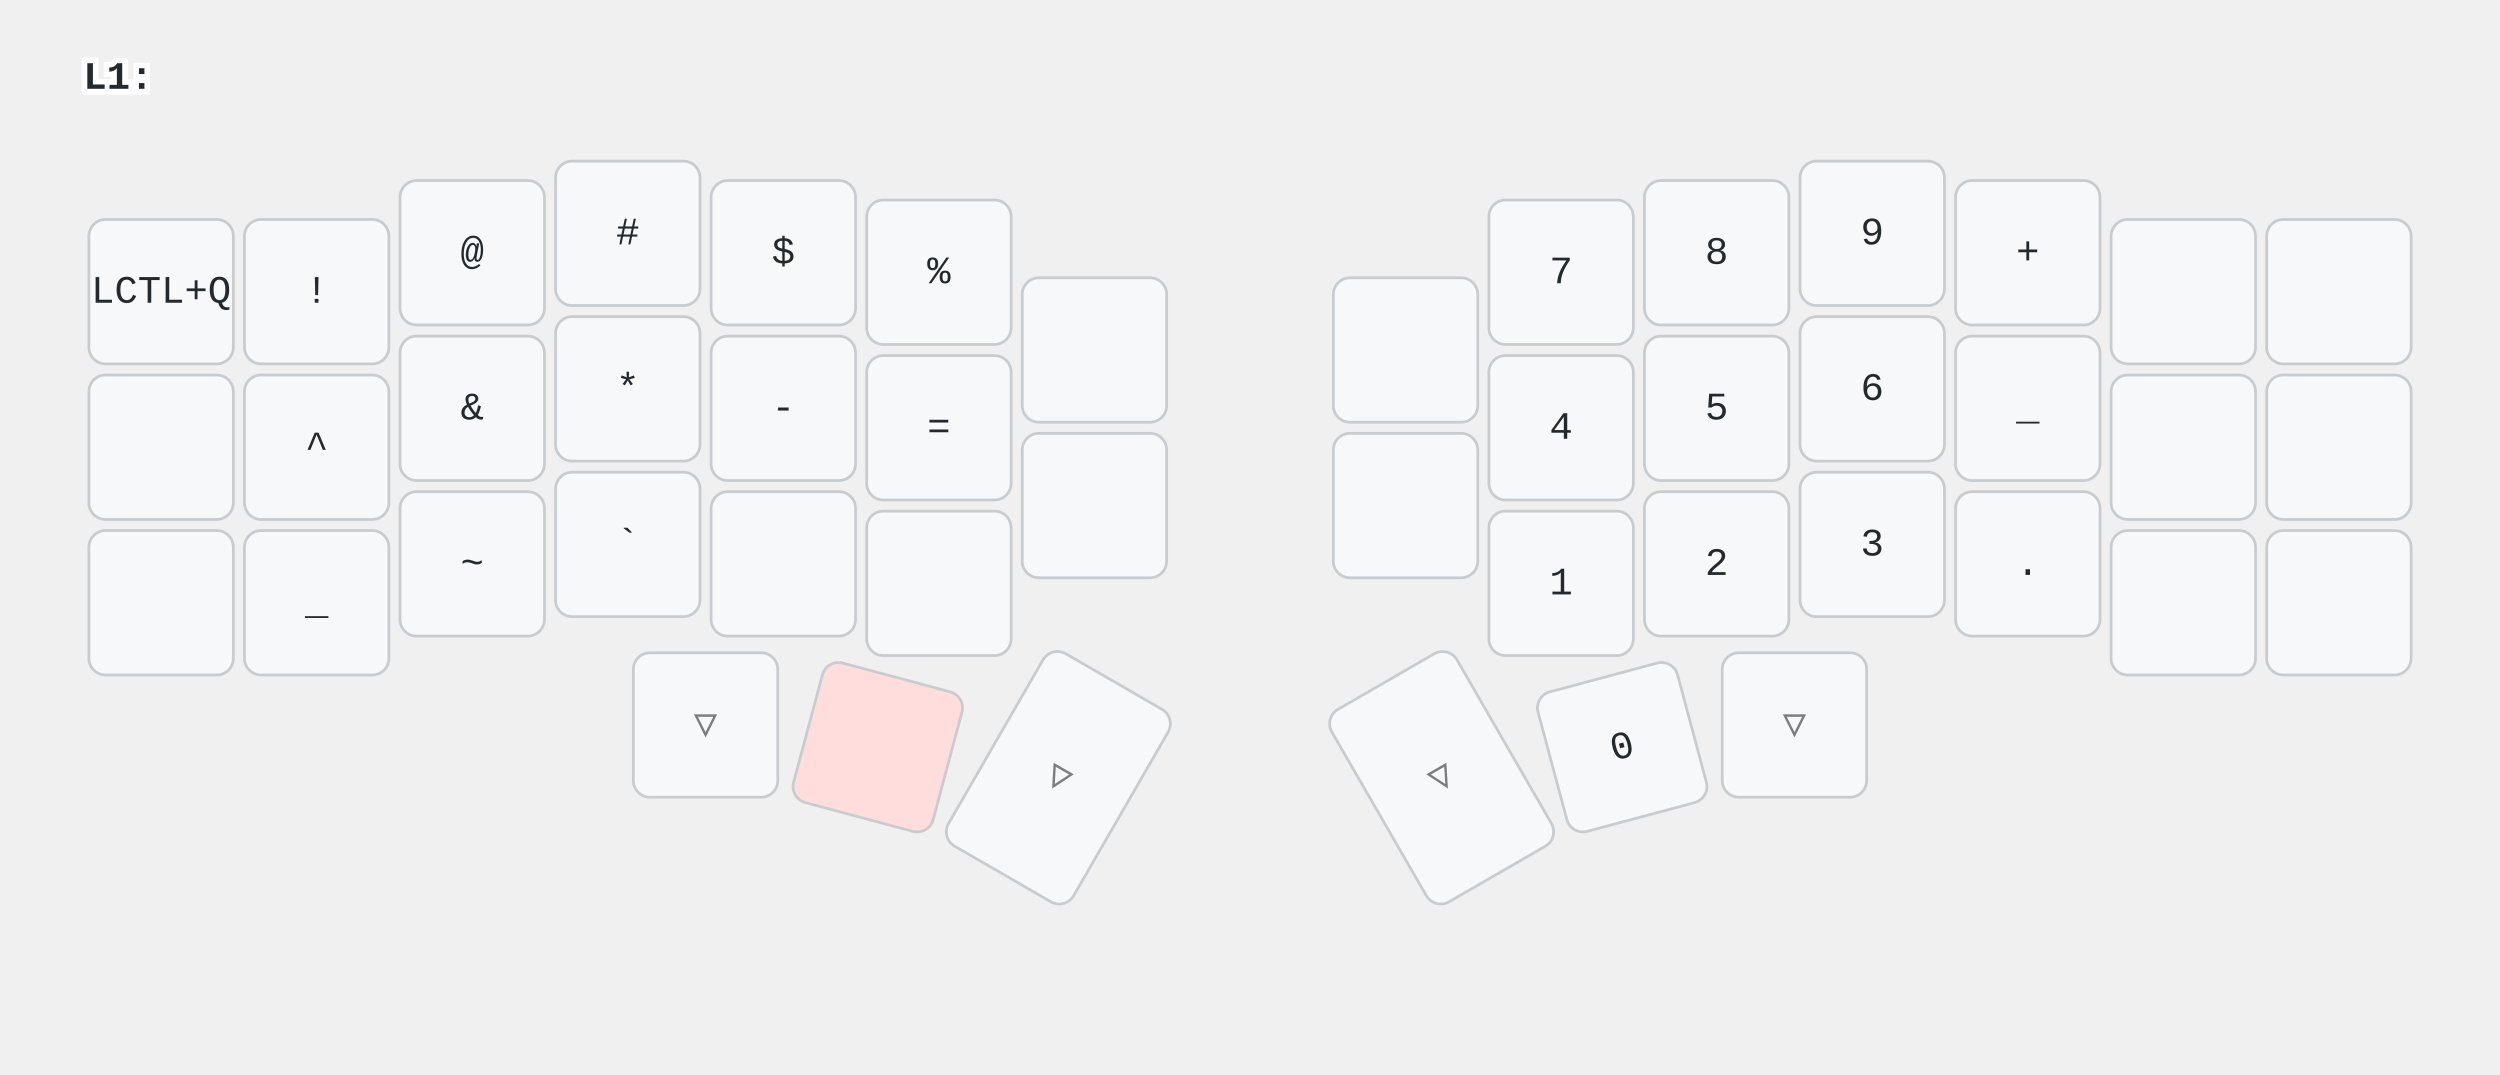
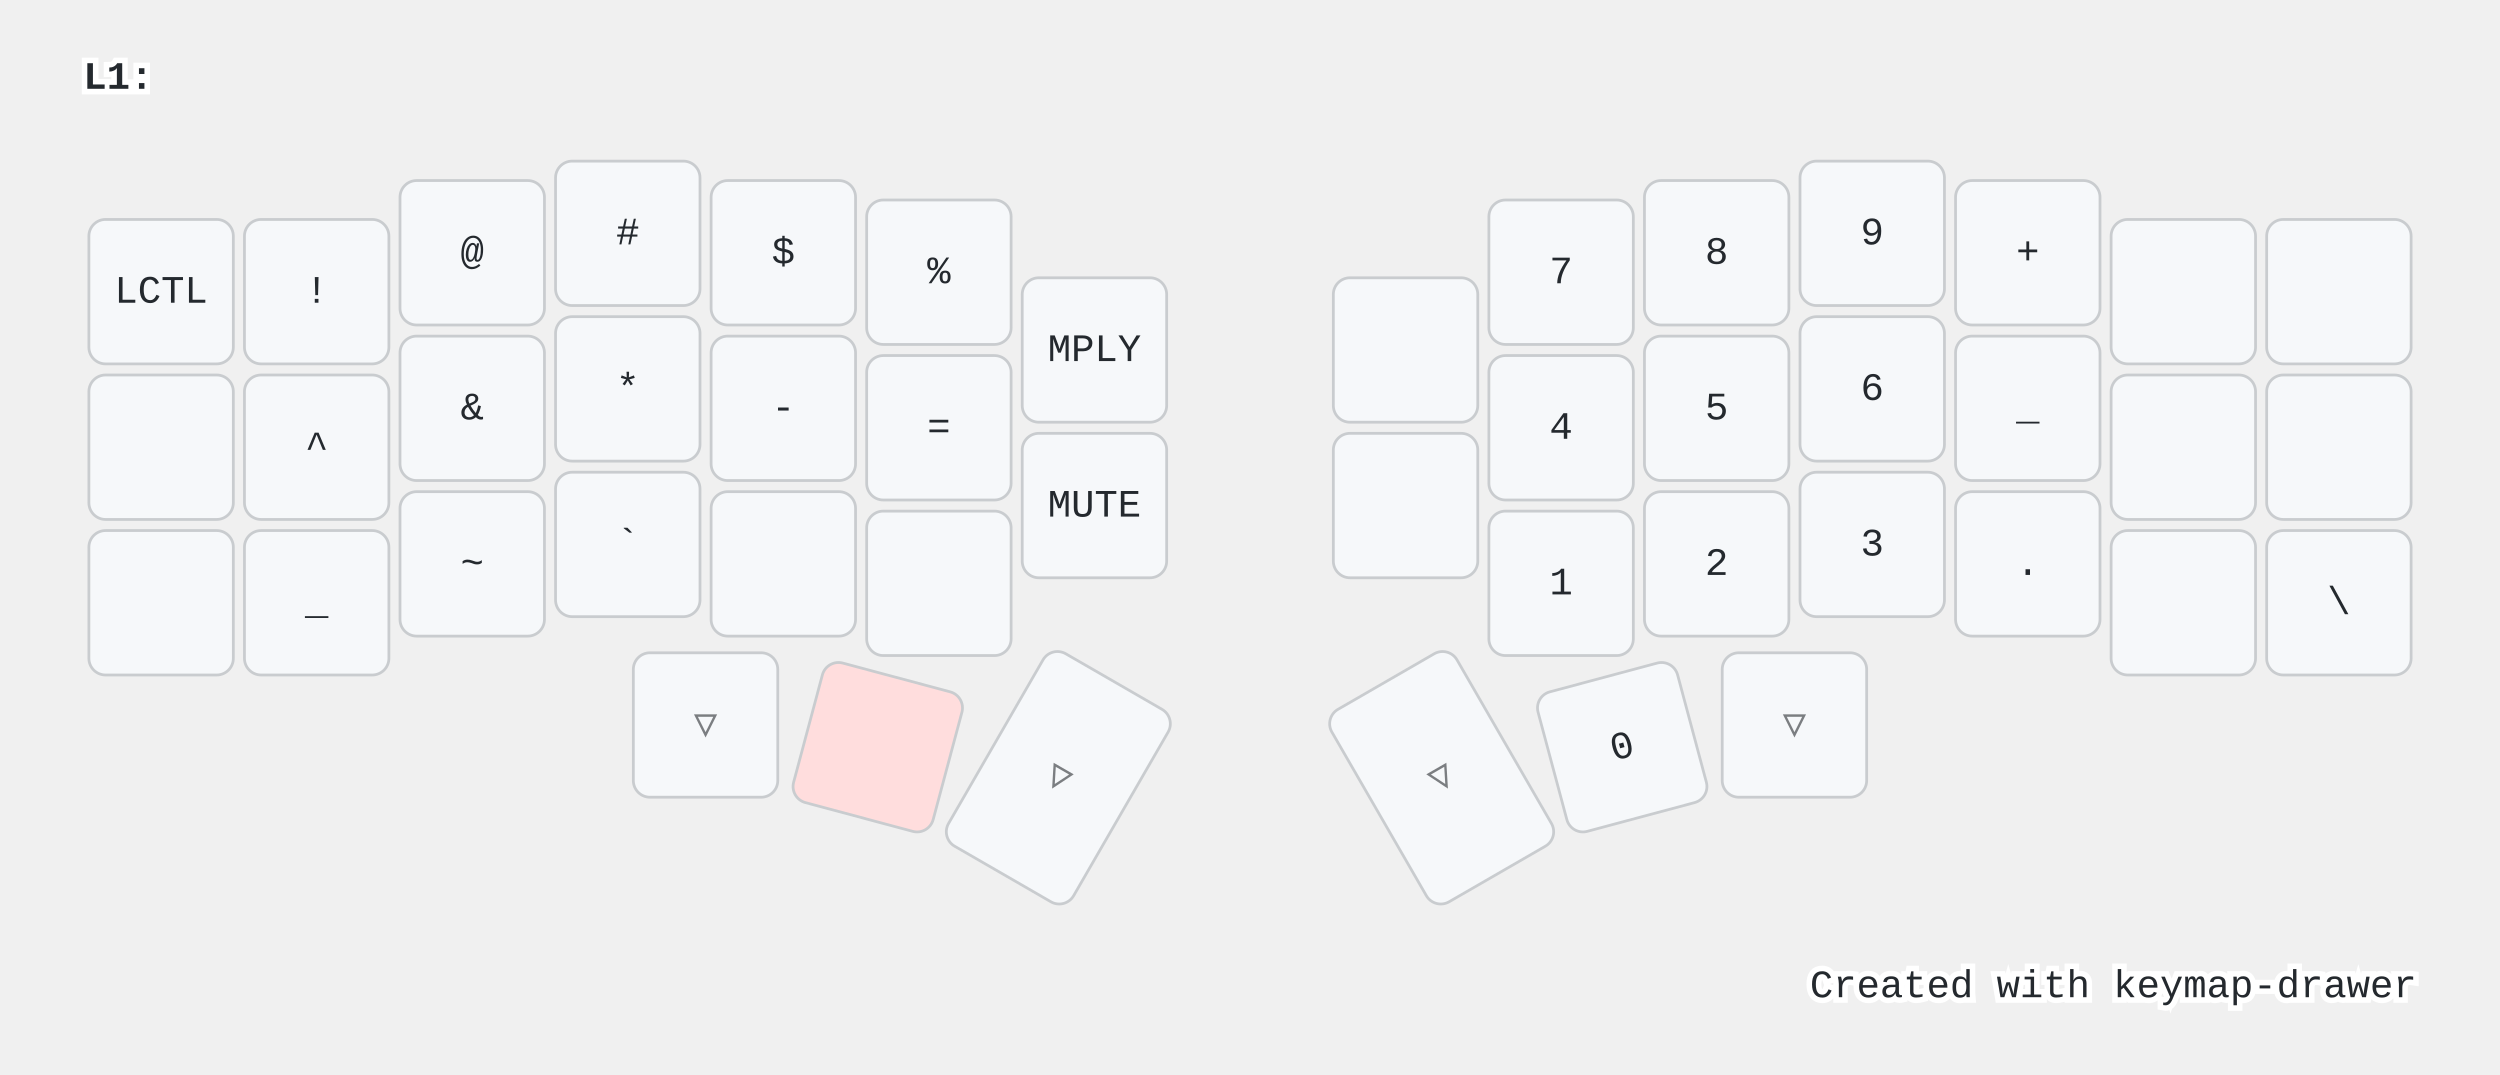
<svg xmlns="http://www.w3.org/2000/svg" width="900" height="387" viewBox="0 0 900 387" class="keymap">
  <style>/* inherit to force styles through use tags */
svg path {
    fill: inherit;
}

/* font and background color specifications */
svg.keymap {
    font-family: SFMono-Regular,Consolas,Liberation Mono,Menlo,monospace;
    font-size: 14px;
    font-kerning: normal;
    text-rendering: optimizeLegibility;
    fill: #24292e;
}

/* default key styling */
rect.key {
    fill: #f6f8fa;
}

rect.key, rect.combo {
    stroke: #c9cccf;
    stroke-width: 1;
}

/* default key side styling, only used is draw_key_sides is set */
rect.side {
    filter: brightness(90%);
}

/* color accent for combo boxes */
rect.combo, rect.combo-separate {
    fill: #cdf;
}

/* color accent for held keys */
rect.held, rect.combo.held {
    fill: #fdd;
}

/* color accent for ghost (optional) keys */
rect.ghost, rect.combo.ghost {
    stroke-dasharray: 4, 4;
    stroke-width: 2;
}

text {
    text-anchor: middle;
    dominant-baseline: middle;
}

/* styling for layer labels */
text.label {
    font-weight: bold;
    text-anchor: start;
    stroke: white;
    stroke-width: 4;
    paint-order: stroke;
}

/* styling for optional footer */
text.footer {
    text-anchor: end;
    dominant-baseline: auto;
    stroke: white;
    stroke-width: 4;
    paint-order: stroke;
}

/* styling for combo tap, and key non-tap label text */
text.combo, text.hold, text.shifted, text.left, text.right {
    font-size: 11px;
}

text.hold {
    text-anchor: middle;
    dominant-baseline: auto;
}

text.shifted {
    text-anchor: middle;
    dominant-baseline: hanging;
}

text.left {
    text-anchor: start;
}

text.right {
    text-anchor: end;
}

text.layer-activator {
    text-decoration: underline;
}

/* styling for hold/shifted label text in combo box */
text.combo.hold, text.combo.shifted, text.combo.left, text.combo.right {
    font-size: 8px;
}

/* lighter symbol for transparent keys */
text.trans {
    fill: #7b7e81;
}

/* styling for combo dendrons */
path.combo {
    stroke-width: 1;
    stroke: gray;
    fill: none;
}

/* Start Tabler Icons Cleanup */
/* cannot use height/width with glyphs */
.icon-tabler &gt; path {
    fill: inherit;
    stroke: inherit;
    stroke-width: 2;
}
/* hide tabler's default box */
.icon-tabler &gt; path[stroke="none"][fill="none"] {
    visibility: hidden;
}
/* End Tabler Icons Cleanup */

@media (prefers-color-scheme: dark) {
svg.keymap { fill: #d1d6db; }
rect.key { fill: #3f4750; }
rect.key, rect.combo { stroke: #60666c; }
rect.combo, rect.combo-separate { fill: #1f3d7a; }
rect.held, rect.combo.held { fill: #854747; }
text.label, text.footer { stroke: black; }
text.trans { fill: #7e8184; }
path.combo { stroke: #7f7f7f; }

}</style>
  <g transform="translate(30, 0)" class="layer-L1">
    <text x="0" y="28" class="label" id="L1">L1:</text>
    <g transform="translate(0, 56)">
      <g transform="translate(28, 49)" class="key keypos-0">
        <rect rx="6" ry="6" x="-26" y="-26" width="52" height="52" class="key" />
-         <text x="0" y="0" class="key tap">LCTL+Q</text>
+         <text x="0" y="0" class="key tap">LCTL</text>
      </g>
      <g transform="translate(84, 49)" class="key keypos-1">
        <rect rx="6" ry="6" x="-26" y="-26" width="52" height="52" class="key" />
        <text x="0" y="0" class="key tap">!</text>
      </g>
      <g transform="translate(140, 35)" class="key keypos-2">
        <rect rx="6" ry="6" x="-26" y="-26" width="52" height="52" class="key" />
        <text x="0" y="0" class="key tap">@</text>
      </g>
      <g transform="translate(196, 28)" class="key keypos-3">
        <rect rx="6" ry="6" x="-26" y="-26" width="52" height="52" class="key" />
        <text x="0" y="0" class="key tap">#</text>
      </g>
      <g transform="translate(252, 35)" class="key keypos-4">
        <rect rx="6" ry="6" x="-26" y="-26" width="52" height="52" class="key" />
        <text x="0" y="0" class="key tap">$</text>
      </g>
      <g transform="translate(308, 42)" class="key keypos-5">
        <rect rx="6" ry="6" x="-26" y="-26" width="52" height="52" class="key" />
        <text x="0" y="0" class="key tap">%</text>
      </g>
      <g transform="translate(364, 70)" class="key keypos-6">
        <rect rx="6" ry="6" x="-26" y="-26" width="52" height="52" class="key" />
+         <text x="0" y="0" class="key tap">MPLY</text>
      </g>
      <g transform="translate(476, 70)" class="key keypos-7">
        <rect rx="6" ry="6" x="-26" y="-26" width="52" height="52" class="key" />
      </g>
      <g transform="translate(532, 42)" class="key keypos-8">
        <rect rx="6" ry="6" x="-26" y="-26" width="52" height="52" class="key" />
        <text x="0" y="0" class="key tap">7</text>
      </g>
      <g transform="translate(588, 35)" class="key keypos-9">
        <rect rx="6" ry="6" x="-26" y="-26" width="52" height="52" class="key" />
        <text x="0" y="0" class="key tap">8</text>
      </g>
      <g transform="translate(644, 28)" class="key keypos-10">
        <rect rx="6" ry="6" x="-26" y="-26" width="52" height="52" class="key" />
        <text x="0" y="0" class="key tap">9</text>
      </g>
      <g transform="translate(700, 35)" class="key keypos-11">
        <rect rx="6" ry="6" x="-26" y="-26" width="52" height="52" class="key" />
        <text x="0" y="0" class="key tap">+</text>
      </g>
      <g transform="translate(756, 49)" class="key keypos-12">
        <rect rx="6" ry="6" x="-26" y="-26" width="52" height="52" class="key" />
      </g>
      <g transform="translate(812, 49)" class="key keypos-13">
        <rect rx="6" ry="6" x="-26" y="-26" width="52" height="52" class="key" />
      </g>
      <g transform="translate(28, 105)" class="key keypos-14">
        <rect rx="6" ry="6" x="-26" y="-26" width="52" height="52" class="key" />
      </g>
      <g transform="translate(84, 105)" class="key keypos-15">
        <rect rx="6" ry="6" x="-26" y="-26" width="52" height="52" class="key" />
        <text x="0" y="0" class="key tap">^</text>
      </g>
      <g transform="translate(140, 91)" class="key keypos-16">
        <rect rx="6" ry="6" x="-26" y="-26" width="52" height="52" class="key" />
        <text x="0" y="0" class="key tap">&amp;</text>
      </g>
      <g transform="translate(196, 84)" class="key keypos-17">
        <rect rx="6" ry="6" x="-26" y="-26" width="52" height="52" class="key" />
        <text x="0" y="0" class="key tap">*</text>
      </g>
      <g transform="translate(252, 91)" class="key keypos-18">
        <rect rx="6" ry="6" x="-26" y="-26" width="52" height="52" class="key" />
        <text x="0" y="0" class="key tap">-</text>
      </g>
      <g transform="translate(308, 98)" class="key keypos-19">
        <rect rx="6" ry="6" x="-26" y="-26" width="52" height="52" class="key" />
        <text x="0" y="0" class="key tap">=</text>
      </g>
      <g transform="translate(364, 126)" class="key keypos-20">
        <rect rx="6" ry="6" x="-26" y="-26" width="52" height="52" class="key" />
+         <text x="0" y="0" class="key tap">MUTE</text>
      </g>
      <g transform="translate(476, 126)" class="key keypos-21">
        <rect rx="6" ry="6" x="-26" y="-26" width="52" height="52" class="key" />
      </g>
      <g transform="translate(532, 98)" class="key keypos-22">
        <rect rx="6" ry="6" x="-26" y="-26" width="52" height="52" class="key" />
        <text x="0" y="0" class="key tap">4</text>
      </g>
      <g transform="translate(588, 91)" class="key keypos-23">
        <rect rx="6" ry="6" x="-26" y="-26" width="52" height="52" class="key" />
        <text x="0" y="0" class="key tap">5</text>
      </g>
      <g transform="translate(644, 84)" class="key keypos-24">
        <rect rx="6" ry="6" x="-26" y="-26" width="52" height="52" class="key" />
        <text x="0" y="0" class="key tap">6</text>
      </g>
      <g transform="translate(700, 91)" class="key keypos-25">
        <rect rx="6" ry="6" x="-26" y="-26" width="52" height="52" class="key" />
        <text x="0" y="0" class="key tap">_</text>
      </g>
      <g transform="translate(756, 105)" class="key keypos-26">
        <rect rx="6" ry="6" x="-26" y="-26" width="52" height="52" class="key" />
      </g>
      <g transform="translate(812, 105)" class="key keypos-27">
        <rect rx="6" ry="6" x="-26" y="-26" width="52" height="52" class="key" />
      </g>
      <g transform="translate(28, 161)" class="key keypos-28">
        <rect rx="6" ry="6" x="-26" y="-26" width="52" height="52" class="key" />
      </g>
      <g transform="translate(84, 161)" class="key keypos-29">
        <rect rx="6" ry="6" x="-26" y="-26" width="52" height="52" class="key" />
        <text x="0" y="0" class="key tap">_</text>
      </g>
      <g transform="translate(140, 147)" class="key keypos-30">
        <rect rx="6" ry="6" x="-26" y="-26" width="52" height="52" class="key" />
        <text x="0" y="0" class="key tap">~</text>
      </g>
      <g transform="translate(196, 140)" class="key keypos-31">
        <rect rx="6" ry="6" x="-26" y="-26" width="52" height="52" class="key" />
        <text x="0" y="0" class="key tap">`</text>
      </g>
      <g transform="translate(252, 147)" class="key keypos-32">
        <rect rx="6" ry="6" x="-26" y="-26" width="52" height="52" class="key" />
      </g>
      <g transform="translate(308, 154)" class="key keypos-33">
        <rect rx="6" ry="6" x="-26" y="-26" width="52" height="52" class="key" />
      </g>
      <g transform="translate(532, 154)" class="key keypos-34">
        <rect rx="6" ry="6" x="-26" y="-26" width="52" height="52" class="key" />
        <text x="0" y="0" class="key tap">1</text>
      </g>
      <g transform="translate(588, 147)" class="key keypos-35">
        <rect rx="6" ry="6" x="-26" y="-26" width="52" height="52" class="key" />
        <text x="0" y="0" class="key tap">2</text>
      </g>
      <g transform="translate(644, 140)" class="key keypos-36">
        <rect rx="6" ry="6" x="-26" y="-26" width="52" height="52" class="key" />
        <text x="0" y="0" class="key tap">3</text>
      </g>
      <g transform="translate(700, 147)" class="key keypos-37">
        <rect rx="6" ry="6" x="-26" y="-26" width="52" height="52" class="key" />
        <text x="0" y="0" class="key tap">.</text>
      </g>
      <g transform="translate(756, 161)" class="key keypos-38">
        <rect rx="6" ry="6" x="-26" y="-26" width="52" height="52" class="key" />
      </g>
      <g transform="translate(812, 161)" class="key keypos-39">
        <rect rx="6" ry="6" x="-26" y="-26" width="52" height="52" class="key" />
+         <text x="0" y="0" class="key tap">\</text>
      </g>
      <g transform="translate(224, 205)" class="key trans keypos-40">
        <rect rx="6" ry="6" x="-26" y="-26" width="52" height="52" class="key trans" />
        <text x="0" y="0" class="key trans tap">▽</text>
      </g>
      <g transform="translate(286, 213) rotate(15.0)" class="key held keypos-41">
        <rect rx="6" ry="6" x="-26" y="-26" width="52" height="52" class="key held" />
      </g>
      <g transform="translate(351, 224) rotate(30.0)" class="key trans keypos-42">
        <rect rx="6" ry="6" x="-26" y="-40" width="52" height="80" class="key trans" />
        <text x="0" y="0" class="key trans tap">▽</text>
      </g>
      <g transform="translate(489, 224) rotate(-30.0)" class="key trans keypos-43">
        <rect rx="6" ry="6" x="-26" y="-40" width="52" height="80" class="key trans" />
        <text x="0" y="0" class="key trans tap">▽</text>
      </g>
      <g transform="translate(554, 213) rotate(-15.0)" class="key keypos-44">
        <rect rx="6" ry="6" x="-26" y="-26" width="52" height="52" class="key" />
        <text x="0" y="0" class="key tap">0</text>
      </g>
      <g transform="translate(616, 205)" class="key trans keypos-45">
        <rect rx="6" ry="6" x="-26" y="-26" width="52" height="52" class="key trans" />
        <text x="0" y="0" class="key trans tap">▽</text>
      </g>
    </g>
  </g>
+   <text x="870.0" y="359.0" class="footer">Created with <a href="https://github.com/caksoylar/keymap-drawer">keymap-drawer</a>
+   </text>
</svg>
